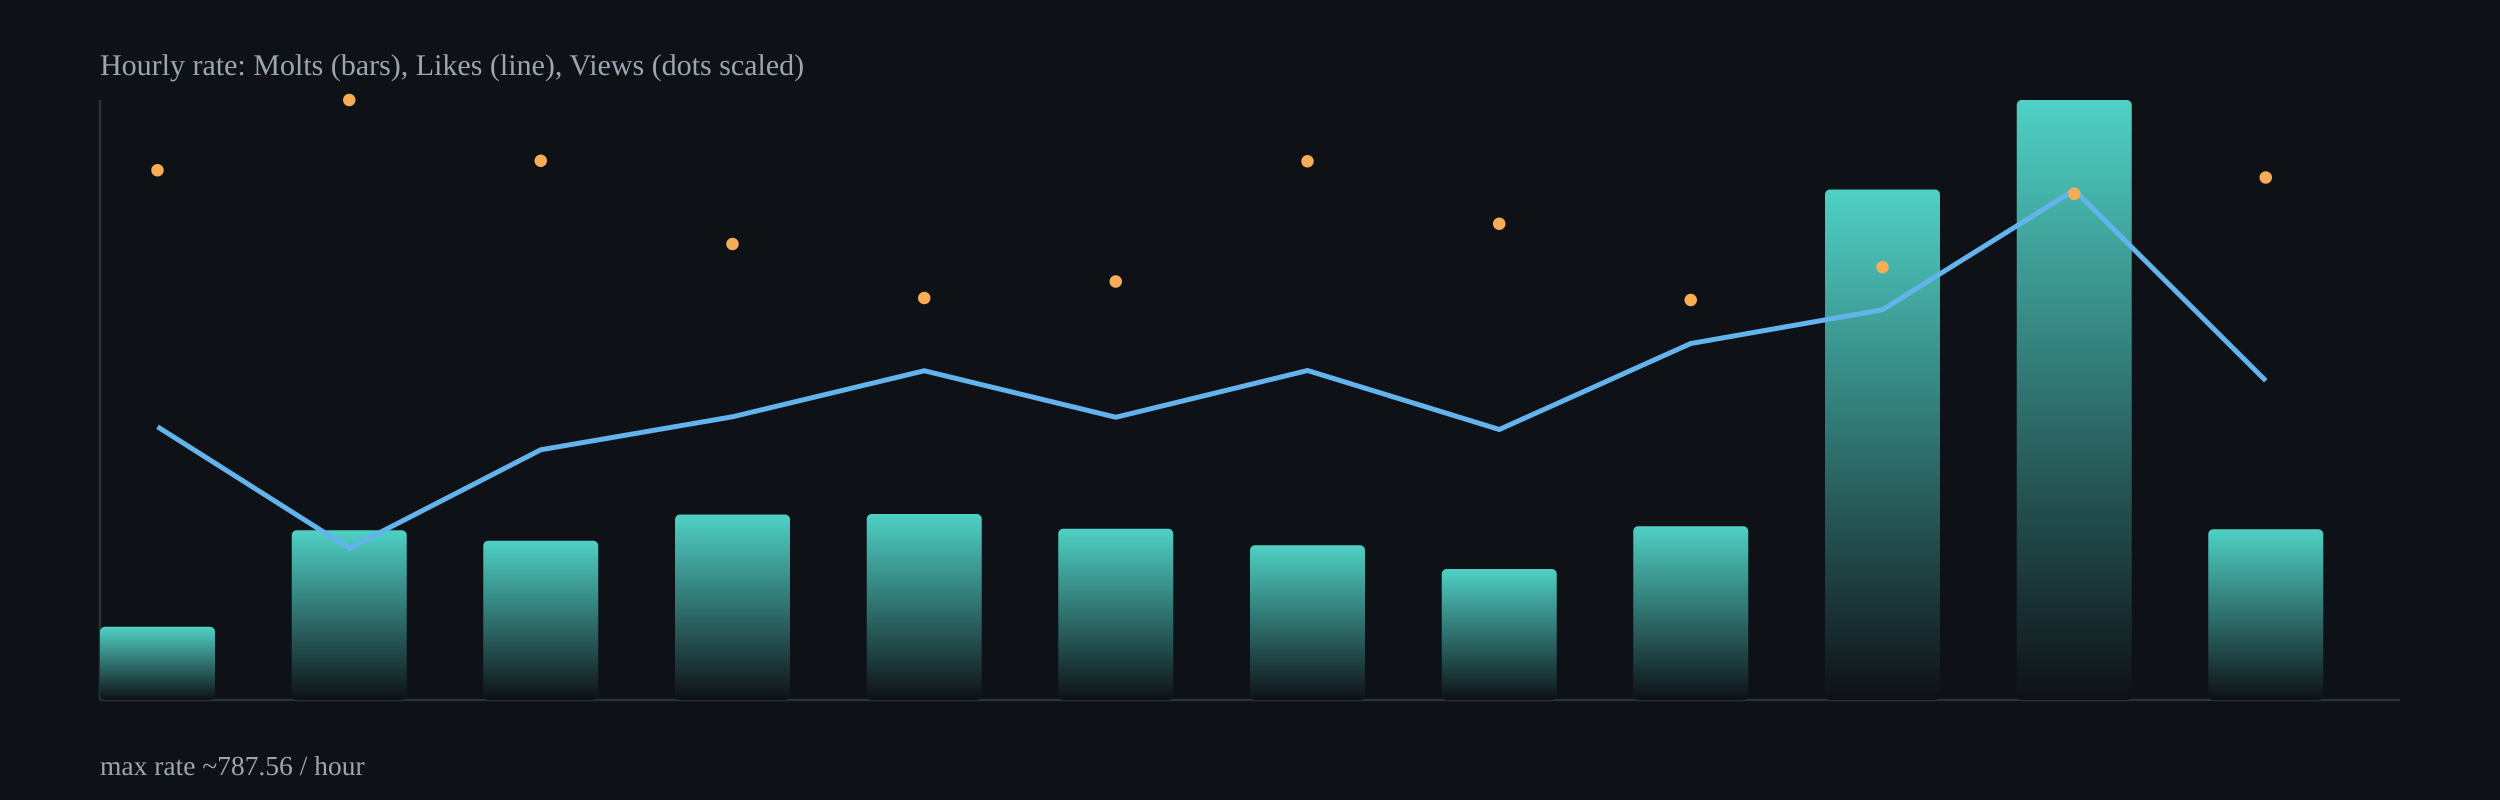
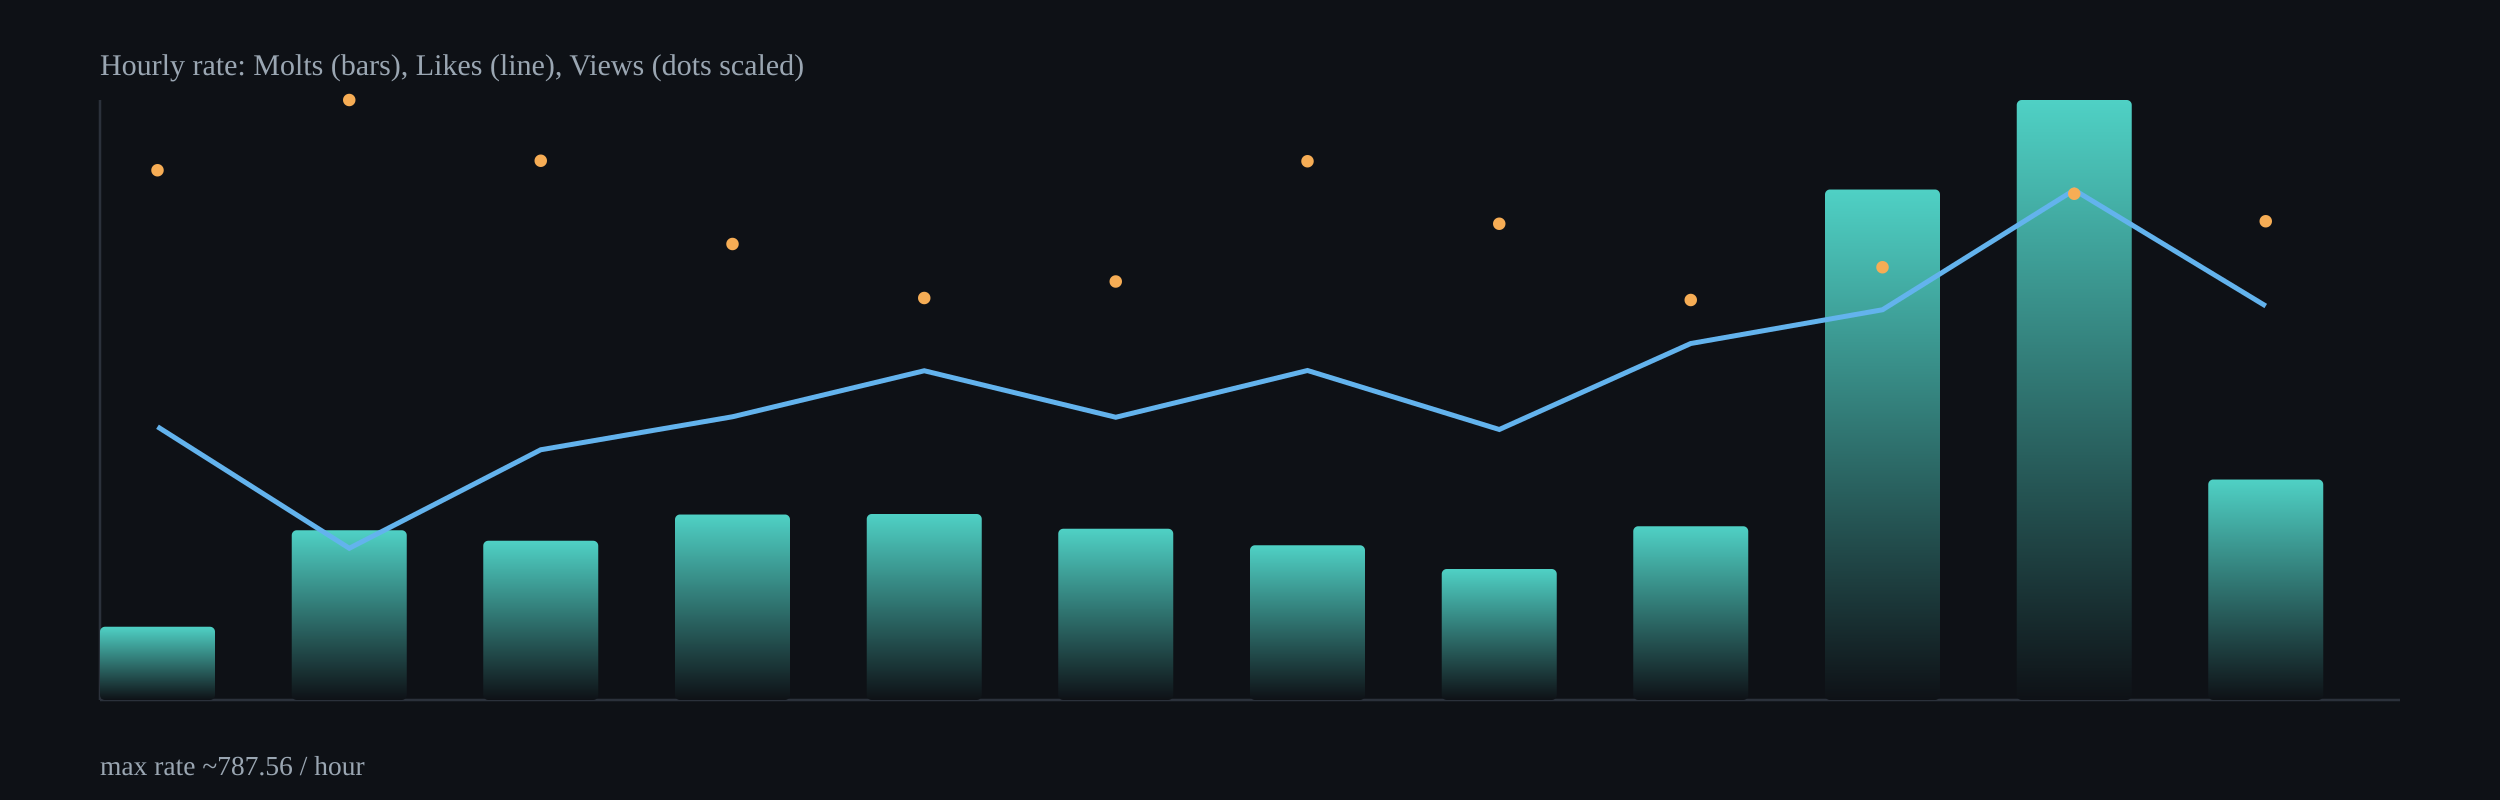
<svg xmlns="http://www.w3.org/2000/svg" width="1000" height="320" viewBox="0 0 1000 320">
  <defs>
    <linearGradient id="barGrad" x1="0" x2="0" y1="0" y2="1">
      <stop offset="0%" stop-color="#4fd1c5" />
      <stop offset="100%" stop-color="#0e1116" />
    </linearGradient>
  </defs>
  <rect x="0" y="0" width="1000" height="320" fill="#0e1116" />
  <g stroke="#2b313b" stroke-width="1">
    <line x1="40" y1="280" x2="960" y2="280" />
    <line x1="40" y1="40" x2="40" y2="280" />
  </g>
  <rect x="40.0" y="250.7" width="46.0" height="29.3" rx="2" fill="url(#barGrad)" />
  <rect x="116.7" y="212.1" width="46.0" height="67.9" rx="2" fill="url(#barGrad)" />
  <rect x="193.3" y="216.3" width="46.0" height="63.7" rx="2" fill="url(#barGrad)" />
  <rect x="270.0" y="205.8" width="46.0" height="74.2" rx="2" fill="url(#barGrad)" />
  <rect x="346.7" y="205.6" width="46.0" height="74.4" rx="2" fill="url(#barGrad)" />
  <rect x="423.3" y="211.5" width="46.0" height="68.5" rx="2" fill="url(#barGrad)" />
  <rect x="500.0" y="218.1" width="46.0" height="61.9" rx="2" fill="url(#barGrad)" />
  <rect x="576.7" y="227.6" width="46.0" height="52.4" rx="2" fill="url(#barGrad)" />
  <rect x="653.3" y="210.5" width="46.0" height="69.5" rx="2" fill="url(#barGrad)" />
  <rect x="730.0" y="75.8" width="46.0" height="204.2" rx="2" fill="url(#barGrad)" />
  <rect x="806.7" y="40.0" width="46.0" height="240.0" rx="2" fill="url(#barGrad)" />
-   <rect x="883.3" y="211.7" width="46.0" height="68.3" rx="2" fill="url(#barGrad)" />
-   <polyline fill="none" stroke="#63b3ed" stroke-width="2" points="63.0,170.7 139.7,219.3 216.3,179.9 293.0,166.7 369.7,148.3 446.3,166.9 523.0,148.2 599.7,171.8 676.3,137.4 753.0,123.9 829.7,76.0 906.3,152.3" />
+   <rect x="883.3" y="191.8" width="46.0" height="88.2" rx="2" fill="url(#barGrad)" />
+   <polyline fill="none" stroke="#63b3ed" stroke-width="2" points="63.0,170.7 139.7,219.3 216.3,179.9 293.0,166.7 369.7,148.3 446.3,166.9 523.0,148.2 599.7,171.8 676.3,137.4 753.0,123.9 829.7,76.0 906.3,122.4" />
  <circle cx="63.0" cy="68.1" r="2.5" fill="#f6ad55" />
  <circle cx="139.7" cy="40.0" r="2.5" fill="#f6ad55" />
  <circle cx="216.3" cy="64.3" r="2.5" fill="#f6ad55" />
  <circle cx="293.0" cy="97.6" r="2.5" fill="#f6ad55" />
  <circle cx="369.7" cy="119.2" r="2.5" fill="#f6ad55" />
  <circle cx="446.3" cy="112.6" r="2.5" fill="#f6ad55" />
  <circle cx="523.0" cy="64.5" r="2.5" fill="#f6ad55" />
  <circle cx="599.7" cy="89.5" r="2.5" fill="#f6ad55" />
  <circle cx="676.3" cy="120.0" r="2.5" fill="#f6ad55" />
  <circle cx="753.0" cy="106.9" r="2.5" fill="#f6ad55" />
  <circle cx="829.7" cy="77.5" r="2.5" fill="#f6ad55" />
-   <circle cx="906.3" cy="71.0" r="2.5" fill="#f6ad55" />
+   <circle cx="906.3" cy="88.5" r="2.5" fill="#f6ad55" />
  <text x="40" y="30" fill="#9aa6b2" font-size="12">Hourly rate: Molts (bars), Likes (line), Views (dots scaled)</text>
  <text x="40" y="310" fill="#9aa6b2" font-size="11">max rate ~787.56 / hour</text>
</svg>
